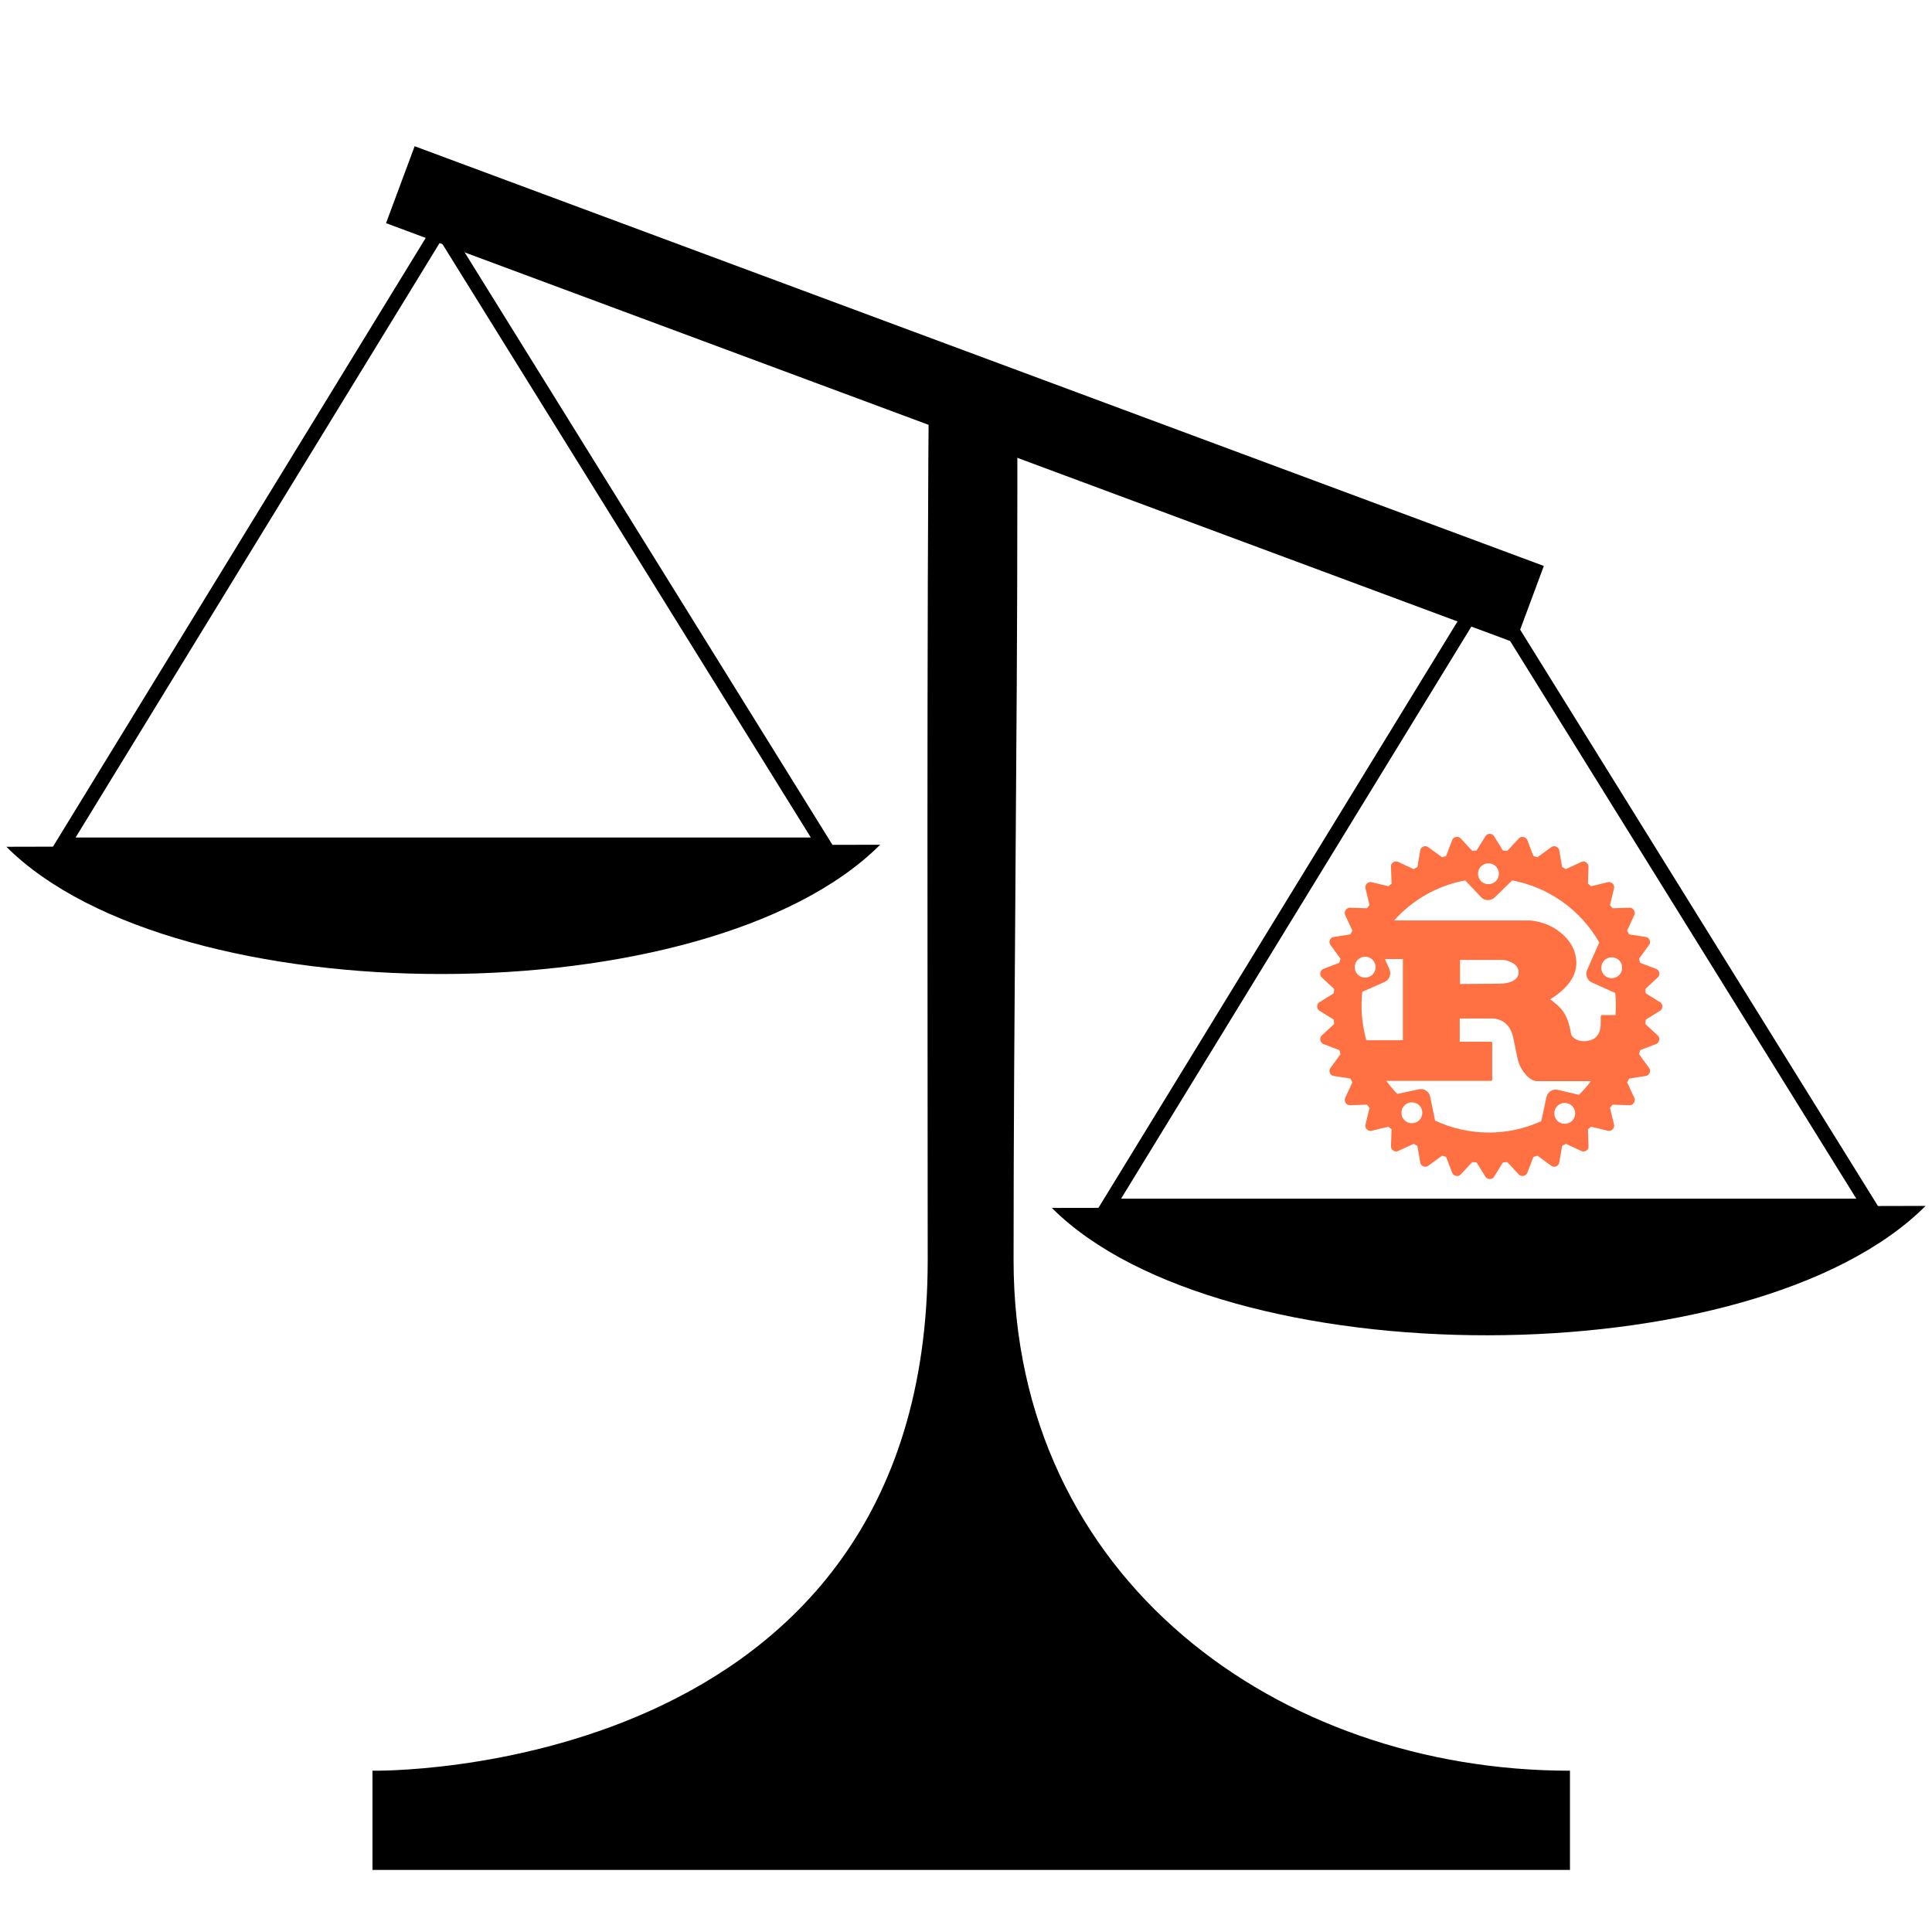
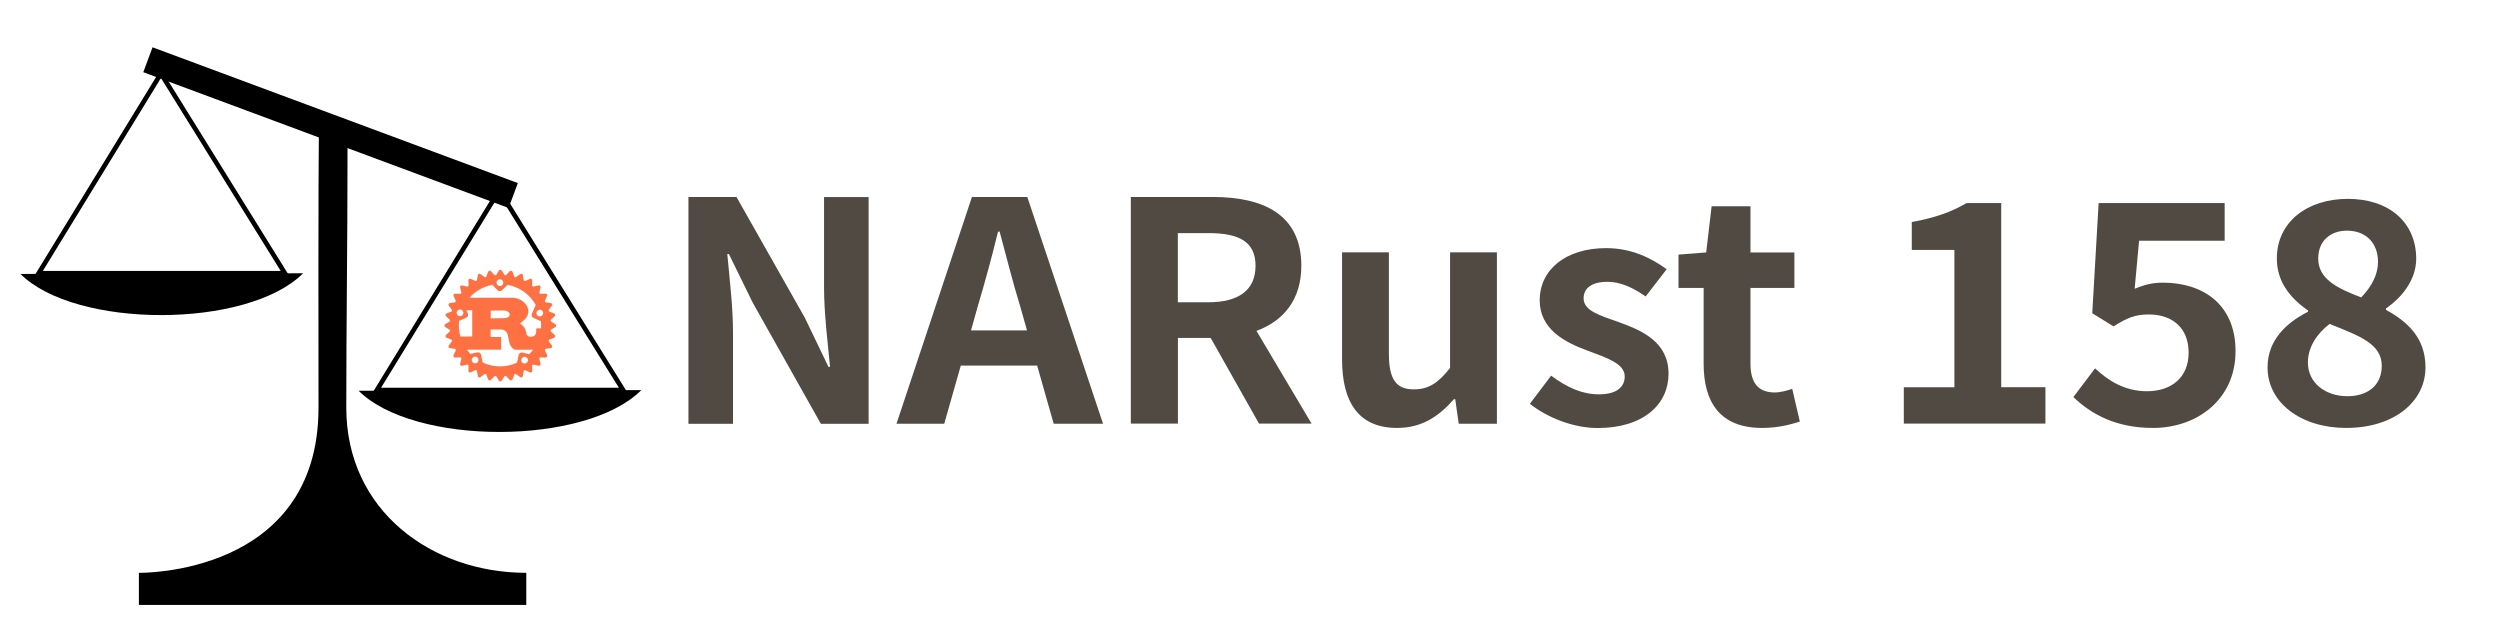
- <svg xmlns="http://www.w3.org/2000/svg" version="1.1" id="整体" x="0px" y="0px" viewBox="0 0 666 666" style="background-color: white; enable-background:new 0 0 666 666;" xml:space="preserve">
+ <svg xmlns="http://www.w3.org/2000/svg" version="1.1" id="整体" x="0px" y="0px" viewBox="0 0 2664 666" style="enable-background:new 0 0 2664 666; background-color: #ffffff" xml:space="preserve">
  <style type="text/css">
		.st0 {
+ 			fill: none;
+ 		}
+ 
+ 		.st1 {
			fill: none;
			stroke: #000000;
			stroke-width: 5;
			stroke-miterlimit: 10;
		}

- 		.st1 {
+ 		.st2 {
			fill: #FF7043;
		}
+ 
+ 		.st3 {
+ 			fill: #514A43;
+ 		}
	</style>
+   <path class="st0" d="z" />
  <g id="天平">
-     <path d="M350.7,129.2v41.9c0,86.5-1.3,176.8-1.3,263.3c0,110,91.3,176,191.8,176v34.2H128.4v-34.2c0,0,191.4,3.6,191.4-176   c0-80-0.4-215.7,0.5-315" />
-     <rect x="125" y="121.9" transform="matrix(0.9373 0.3484 -0.3484 0.9373 68.24 -107.4034)" width="415.3" height="28.3" />
+     <path d="M370.3,129.2v41.9c0,86.5-1.3,176.8-1.3,263.3c0,110,91.3,176,191.8,176v34.2H148v-34.2c0,0,191.4,3.6,191.4-176   c0-80-0.4-215.7,0.5-315" />
+     <rect x="338.1" y="-71.6" transform="matrix(0.3484 -0.9373 0.9373 0.3484 102.0098 418.7697)" width="28.3" height="415.3" />
    <g id="托盘-2">
-       <polygon class="st0" points="21.6,291.2 151.9,78.4 284,291.2   " />
-       <path d="M303.4,291.2C244,350.6,60.7,350.4,2.2,291.9L303.4,291.2z" />
+       <polygon class="st1" points="41.2,291.2 171.5,78.4 303.6,291.2   " />
+       <path d="M323,291.2c-59.4,59.4-242.7,59.2-301.2,0.7L323,291.2z" />
    </g>
    <g id="托盘-2_00000163787528877300344570000009473985437539716745_">
-       <polygon class="st0" points="382,415.7 512.3,202.9 644.4,415.7   " />
-       <path d="M663.8,415.7c-59.4,59.4-242.6,59.3-301.2,0.7L663.8,415.7z" />
+       <polygon class="st1" points="401.6,415.7 531.9,202.9 664,415.7   " />
+       <path d="M683.4,415.7c-59.4,59.4-242.6,59.3-301.2,0.7L683.4,415.7z" />
    </g>
  </g>
-   <path class="st1" d="M509.5,301.2c0-2,1.6-3.6,3.6-3.6s3.6,1.6,3.6,3.6c0,2-1.6,3.6-3.6,3.6S509.5,303.2,509.5,301.2 M467,333.4  c0-2,1.6-3.6,3.6-3.6c2,0,3.6,1.6,3.6,3.6c0,2-1.6,3.6-3.6,3.6C468.6,337,467,335.4,467,333.4 M552,333.6c0-2,1.6-3.6,3.6-3.6  c2,0,3.6,1.6,3.6,3.6c0,2-1.6,3.6-3.6,3.6C553.5,337.2,552,335.6,552,333.6L552,333.6 M477.3,338.5c1.6-0.7,2.4-2.6,1.7-4.3  l-1.6-3.6h6.2v28H471c-1.5-5.4-2-11.1-1.4-16.7L477.3,338.5z M503.3,339.2v-8.3h14.8c0.8,0,5.4,0.9,5.4,4.3c0,2.9-3.6,3.9-6.5,3.9  L503.3,339.2z M483.1,383.6c0-2,1.6-3.6,3.6-3.6c2,0,3.6,1.6,3.6,3.6c0,2-1.6,3.6-3.6,3.6C484.7,387.2,483.1,385.6,483.1,383.6   M535.8,383.8c0-2,1.6-3.6,3.6-3.6s3.6,1.6,3.6,3.6s-1.6,3.6-3.6,3.6S535.8,385.8,535.8,383.8 M537,375.7c-1.8-0.4-3.5,0.7-3.9,2.5  l-1.8,8.3c-11.6,5.3-25,5.2-36.6-0.2L493,378c-0.4-1.8-2.1-2.9-3.9-2.5l-7.4,1.6c-1.4-1.4-2.6-2.9-3.8-4.5h35.8  c0.4,0,0.7-0.1,0.7-0.4v-12.7c0-0.4-0.3-0.4-0.7-0.4h-10.5v-8h11.3c1,0,5.5,0.3,7,6c0.5,1.8,1.4,7.5,2.1,9.4  c0.7,2.1,3.4,6.2,6.3,6.2h18.5c-1.2,1.7-2.6,3.2-4.1,4.7L537,375.7z M556.8,342.3c0.3,2.5,0.3,5.1,0.1,7.6h-4.5  c-0.5,0-0.6,0.3-0.6,0.7v2.1c0,4.9-2.7,5.9-5.1,6.2c-2.3,0.3-4.8-1-5.1-2.4c-1.3-7.6-3.6-9.2-7.2-12c4.4-2.8,9-6.9,9-12.5  c0-6-4.1-9.7-6.9-11.6c-3.9-2.6-8.2-3.1-9.4-3.1h-46.5c6.4-7.2,15.1-12.1,24.5-13.8l5.5,5.8c1.2,1.3,3.3,1.3,4.6,0.1l6.1-5.9  c12.7,2.4,23.6,10.2,30,21.4l-4.2,9.5c-0.7,1.6,0,3.6,1.7,4.3L556.8,342.3z M567.3,342.4l-0.1-1.5l4.3-4c0.9-0.8,0.6-2.5-0.6-2.9  l-5.5-2.1l-0.4-1.4l3.5-4.8c0.7-1,0.1-2.5-1.1-2.7l-5.8-0.9l-0.7-1.3l2.5-5.4c0.5-1.1-0.4-2.5-1.6-2.5l-5.9,0.2l-0.9-1.1l1.4-5.8  c0.3-1.2-0.9-2.4-2.1-2.1l-5.8,1.4l-1.1-0.9l0.2-5.9c0-1.2-1.4-2.1-2.4-1.6l-5.4,2.5l-1.3-0.7l-1-5.8c-0.2-1.2-1.7-1.8-2.7-1.1  l-4.8,3.5l-1.4-0.4l-2.1-5.5c-0.4-1.1-2.1-1.5-2.9-0.6l-4,4.3l-1.5-0.1l-3.1-5c-0.6-1-2.3-1-2.9,0l-3.1,5l-1.5,0.1l-4-4.3  c-0.8-0.9-2.5-0.6-2.9,0.6l-2.1,5.5l-1.4,0.4l-4.8-3.5c-1-0.7-2.5-0.1-2.7,1.1l-1,5.8l-1.3,0.7l-5.4-2.5c-1.1-0.5-2.5,0.4-2.4,1.6  l0.2,5.9l-1.1,0.9l-5.8-1.4c-1.2-0.3-2.4,0.9-2.1,2.1l1.4,5.8l-0.9,1.1l-5.9-0.2c-1.2,0-2.1,1.4-1.6,2.5l2.5,5.4l-0.7,1.3l-5.8,0.9  c-1.2,0.2-1.8,1.7-1.1,2.7l3.5,4.8l-0.4,1.4l-5.5,2.1c-1.1,0.4-1.5,2.1-0.6,2.9l4.3,4l-0.1,1.5l-5,3.1c-1,0.6-1,2.3,0,2.9l5,3.1  l0.1,1.5l-4.3,4c-0.9,0.8-0.5,2.5,0.6,2.9l5.5,2.1l0.4,1.4l-3.5,4.8c-0.7,1-0.1,2.5,1.1,2.7l5.8,0.9l0.7,1.3l-2.5,5.4  c-0.5,1.1,0.4,2.5,1.6,2.5l5.9-0.2l0.9,1.1l-1.4,5.8c-0.3,1.2,0.9,2.4,2.1,2.1l5.8-1.4l1.1,0.9l-0.2,5.9c0,1.2,1.4,2.1,2.4,1.6  l5.4-2.5l1.3,0.7l1,5.8c0.2,1.2,1.7,1.8,2.7,1.1l4.8-3.5l1.4,0.4l2.1,5.5c0.4,1.1,2.1,1.5,2.9,0.6l4-4.3l1.5,0.1l3.1,5  c0.6,1,2.3,1,2.9,0l3.1-5l1.5-0.1l4,4.3c0.8,0.9,2.5,0.5,2.9-0.6l2.1-5.5l1.4-0.4l4.8,3.5c1,0.7,2.5,0.1,2.7-1.1l1-5.8l1.3-0.7  l5.4,2.5c1.1,0.5,2.5-0.4,2.4-1.6l-0.2-5.9l1.1-0.9l5.8,1.4c1.2,0.3,2.4-0.9,2.1-2.1l-1.4-5.8l0.9-1.1l5.9,0.2  c1.2,0,2.1-1.4,1.6-2.5l-2.5-5.4l0.7-1.3l5.8-0.9c1.2-0.2,1.8-1.7,1.1-2.7l-3.5-4.8l0.4-1.4l5.5-2.1c1.1-0.4,1.5-2.1,0.6-2.9l-4.3-4  l0.1-1.5l5-3.1c1-0.6,1-2.3,0-2.9L567.3,342.4z" />
+   <path class="st2" d="M529.1,301.2c0-2,1.6-3.6,3.6-3.6c2,0,3.6,1.6,3.6,3.6s-1.6,3.6-3.6,3.6S529.1,303.2,529.1,301.2 M486.6,333.4  c0-2,1.6-3.6,3.6-3.6s3.6,1.6,3.6,3.6s-1.6,3.6-3.6,3.6S486.6,335.4,486.6,333.4 M571.6,333.6c0-2,1.6-3.6,3.6-3.6s3.6,1.6,3.6,3.6  s-1.6,3.6-3.6,3.6C573.1,337.2,571.6,335.6,571.6,333.6L571.6,333.6 M496.9,338.5c1.6-0.7,2.4-2.6,1.7-4.3l-1.6-3.6h6.2v28h-12.6  c-1.5-5.4-2-11.1-1.4-16.7L496.9,338.5z M522.9,339.2v-8.3h14.8c0.8,0,5.4,0.9,5.4,4.3c0,2.9-3.6,3.9-6.5,3.9L522.9,339.2z   M502.7,383.6c0-2,1.6-3.6,3.6-3.6s3.6,1.6,3.6,3.6s-1.6,3.6-3.6,3.6S502.7,385.6,502.7,383.6 M555.4,383.8c0-2,1.6-3.6,3.6-3.6  s3.6,1.6,3.6,3.6s-1.6,3.6-3.6,3.6S555.4,385.8,555.4,383.8 M556.6,375.7c-1.8-0.4-3.5,0.7-3.9,2.5l-1.8,8.3  c-11.6,5.3-25,5.2-36.6-0.2l-1.7-8.3c-0.4-1.8-2.1-2.9-3.9-2.5l-7.4,1.6c-1.4-1.4-2.6-2.9-3.8-4.5h35.8c0.4,0,0.7-0.1,0.7-0.4v-12.7  c0-0.4-0.3-0.4-0.7-0.4h-10.5v-8h11.3c1,0,5.5,0.3,7,6c0.5,1.8,1.4,7.5,2.1,9.4c0.7,2.1,3.4,6.2,6.3,6.2H568  c-1.2,1.7-2.6,3.2-4.1,4.7L556.6,375.7z M576.4,342.3c0.3,2.5,0.3,5.1,0.1,7.6H572c-0.5,0-0.6,0.3-0.6,0.7v2.1  c0,4.9-2.7,5.9-5.1,6.2c-2.3,0.3-4.8-1-5.1-2.4c-1.3-7.6-3.6-9.2-7.2-12c4.4-2.8,9-6.9,9-12.5c0-6-4.1-9.7-6.9-11.6  c-3.9-2.6-8.2-3.1-9.4-3.1h-46.5c6.4-7.2,15.1-12.1,24.5-13.8l5.5,5.8c1.2,1.3,3.3,1.3,4.6,0.1l6.1-5.9c12.7,2.4,23.6,10.2,30,21.4  l-4.2,9.5c-0.7,1.6,0,3.6,1.7,4.3L576.4,342.3z M586.9,342.4l-0.1-1.5l4.3-4c0.9-0.8,0.6-2.5-0.6-2.9l-5.5-2.1l-0.4-1.4l3.5-4.8  c0.7-1,0.1-2.5-1.1-2.7l-5.8-0.9l-0.7-1.3l2.5-5.4c0.5-1.1-0.4-2.5-1.6-2.5l-5.9,0.2l-0.9-1.1l1.4-5.8c0.3-1.2-0.9-2.4-2.1-2.1  l-5.8,1.4l-1.1-0.9l0.2-5.9c0-1.2-1.4-2.1-2.4-1.6l-5.4,2.5l-1.3-0.7l-1-5.8c-0.2-1.2-1.7-1.8-2.7-1.1l-4.8,3.5l-1.4-0.4l-2.1-5.5  c-0.4-1.1-2.1-1.5-2.9-0.6l-4,4.3l-1.5-0.1l-3.1-5c-0.6-1-2.3-1-2.9,0l-3.1,5l-1.5,0.1l-4-4.3c-0.8-0.9-2.5-0.6-2.9,0.6l-2.1,5.5  l-1.4,0.4l-4.8-3.5c-1-0.7-2.5-0.1-2.7,1.1l-1,5.8l-1.3,0.7l-5.4-2.5c-1.1-0.5-2.5,0.4-2.4,1.6l0.2,5.9l-1.1,0.9l-5.8-1.4  c-1.2-0.3-2.4,0.9-2.1,2.1l1.4,5.8l-0.9,1.1l-5.9-0.2c-1.2,0-2.1,1.4-1.6,2.5l2.5,5.4l-0.7,1.3l-5.8,0.9c-1.2,0.2-1.8,1.7-1.1,2.7  l3.5,4.8l-0.4,1.4l-5.5,2.1c-1.1,0.4-1.5,2.1-0.6,2.9l4.3,4l-0.1,1.5l-5,3.1c-1,0.6-1,2.3,0,2.9l5,3.1l0.1,1.5l-4.3,4  c-0.9,0.8-0.5,2.5,0.6,2.9l5.5,2.1l0.4,1.4l-3.5,4.8c-0.7,1-0.1,2.5,1.1,2.7l5.8,0.9l0.7,1.3l-2.5,5.4c-0.5,1.1,0.4,2.5,1.6,2.5  l5.9-0.2l0.9,1.1l-1.4,5.8c-0.3,1.2,0.9,2.4,2.1,2.1l5.8-1.4l1.1,0.9l-0.2,5.9c0,1.2,1.4,2.1,2.4,1.6l5.4-2.5l1.3,0.7l1,5.8  c0.2,1.2,1.7,1.8,2.7,1.1l4.8-3.5l1.4,0.4l2.1,5.5c0.4,1.1,2.1,1.5,2.9,0.6l4-4.3l1.5,0.1l3.1,5c0.6,1,2.3,1,2.9,0l3.1-5l1.5-0.1  l4,4.3c0.8,0.9,2.5,0.5,2.9-0.6l2.1-5.5l1.4-0.4l4.8,3.5c1,0.7,2.5,0.1,2.7-1.1l1-5.8l1.3-0.7l5.4,2.5c1.1,0.5,2.5-0.4,2.4-1.6  l-0.2-5.9l1.1-0.9l5.8,1.4c1.2,0.3,2.4-0.9,2.1-2.1l-1.4-5.8l0.9-1.1l5.9,0.2c1.2,0,2.1-1.4,1.6-2.5l-2.5-5.4l0.7-1.3l5.8-0.9  c1.2-0.2,1.8-1.7,1.1-2.7l-3.5-4.8l0.4-1.4l5.5-2.1c1.1-0.4,1.5-2.1,0.6-2.9l-4.3-4l0.1-1.5l5-3.1c1-0.6,1-2.3,0-2.9L586.9,342.4z" />
+   <path class="st0" d="z" />
+   <rect x="851.4" y="298.4" class="st0" width="95.6" height="0" />
+   <g>
+     <path class="st3" d="M733.6,209.9h51.2l72.9,128.8l25.1,52.2h1.7c-2.4-25.1-6.4-57-6.4-84.4v-96.5h47.5v241.6h-50.9l-72.6-129.1   l-25.4-51.8H775c2.4,26.1,6.1,56.4,6.1,84.1v96.8h-47.5V209.9z" />
+     <path class="st3" d="M1035.7,209.9h59l80.7,241.6h-52.6l-17.6-61.9h-81.4l-17.6,61.9h-50.9L1035.7,209.9z M1034.7,352.1h59.7   l-7.5-26.4c-7.8-25.1-14.6-52.8-21.7-78.9h-1.7c-6.4,26.4-13.9,53.8-21.4,78.9L1034.7,352.1z" />
+     <path class="st3" d="M1204.9,209.9h87.5c52.6,0,94.3,17.9,94.3,73.3c0,36.2-19,58.7-47.8,69.4l58.7,98.8h-56l-51.5-91.3h-34.9v91.3   h-50.2V209.9z M1287.7,322.1c32.2,0,50.2-13,50.2-38.8c0-26.1-18-34.9-50.2-34.9h-32.6v73.7H1287.7z" />
+     <path class="st3" d="M1430.1,383V268.9h49.9v107.9c0,28,8.1,38.1,26.5,38.1c15.6,0,25.8-6.5,38.7-22.8V268.9h49.9v182.6h-40.7   l-3.7-26.1h-1.4c-16.3,18.6-34.6,30.6-60.4,30.6C1447.8,456.1,1430.1,428.7,1430.1,383z" />
+     <path class="st3" d="M1630.2,430.3l22.7-30c17,12.7,33.2,19.9,50.9,19.9c19,0,27.5-7.8,27.5-19.2c0-13.7-19.7-19.9-39.7-27.4   c-24.1-8.8-50.9-22.8-50.9-53.5c0-32.6,27.5-55.7,70.9-55.7c27.5,0,48.8,11.1,64.4,22.5l-22.4,29c-13.6-9.5-26.8-15.6-40.7-15.6   c-17.3,0-25.4,7.2-25.4,17.6c0,13.4,17.6,18.3,37.6,25.4c25.1,9.1,52.9,21.2,52.9,55.1c0,31.9-26.1,57.7-75.6,57.7   C1677,456.1,1649.2,445.3,1630.2,430.3z" />
+     <path class="st3" d="M1815.4,387.6v-80.8h-26.8v-35.5l29.5-2.3l5.8-49.2h41.4v49.2h46.8v37.8h-46.8v80.8c0,20.9,8.8,30.6,25.8,30.6   c6.1,0,13.6-2,18.7-3.9l8.1,34.9c-10.2,3.3-23.4,6.8-40,6.8C1832.7,456.1,1815.4,428.4,1815.4,387.6z" />
+     <path class="st3" d="M2028.7,412.7h53.9V266.3h-45.4v-29.7c25.1-4.6,42.4-10.8,58.3-20.2h37v196.2h47.1v38.8h-150.9V412.7z" />
+     <path class="st3" d="M2209.4,423.1l23.1-30.6c14.2,13.4,31.9,24.4,55.3,24.4c26.1,0,44.4-14.7,44.4-41.1c0-26.1-17-40.7-42.4-40.7   c-14.9,0-23.1,3.6-37.6,12.7l-22.7-14l6.8-117.4h134.3v40.1h-91.2l-4.7,51.2c10.2-4.2,18.7-6.5,30.2-6.5c42.1,0,77.3,22.8,77.3,73   c0,51.8-41.4,81.8-87.8,81.8C2254.5,456.1,2228.1,441.1,2209.4,423.1z" />
+     <path class="st3" d="M2416.3,391.5c0-29,20-47.6,43.1-59.3v-1.3c-19-13.4-33.2-30.6-33.2-55.4c0-38.8,32.2-63.6,75.6-63.6   c44.4,0,72.9,25.4,72.9,63.9c0,23.1-16.3,42.1-32.2,52.8v1.6c22.7,12.4,42.1,29.7,42.1,61.3c0,36.5-33.6,64.5-84.4,64.5   C2452.2,456.1,2416.3,429.3,2416.3,391.5z M2538,389.9c0-23.5-23.4-31.9-55.6-44.7c-13.2,10.1-23.1,24.4-23.1,41.1   c0,21.8,18.7,35.9,42.1,35.9C2522.8,422.2,2538,410.8,2538,389.9z M2534,279.1c0-19.6-12.2-33.3-33.2-33.3   c-17,0-30.5,10.4-30.5,29.7c0,21.5,19.7,31.6,45.8,41.4C2527.5,305.1,2534,292.4,2534,279.1z" />
+   </g>
</svg>
